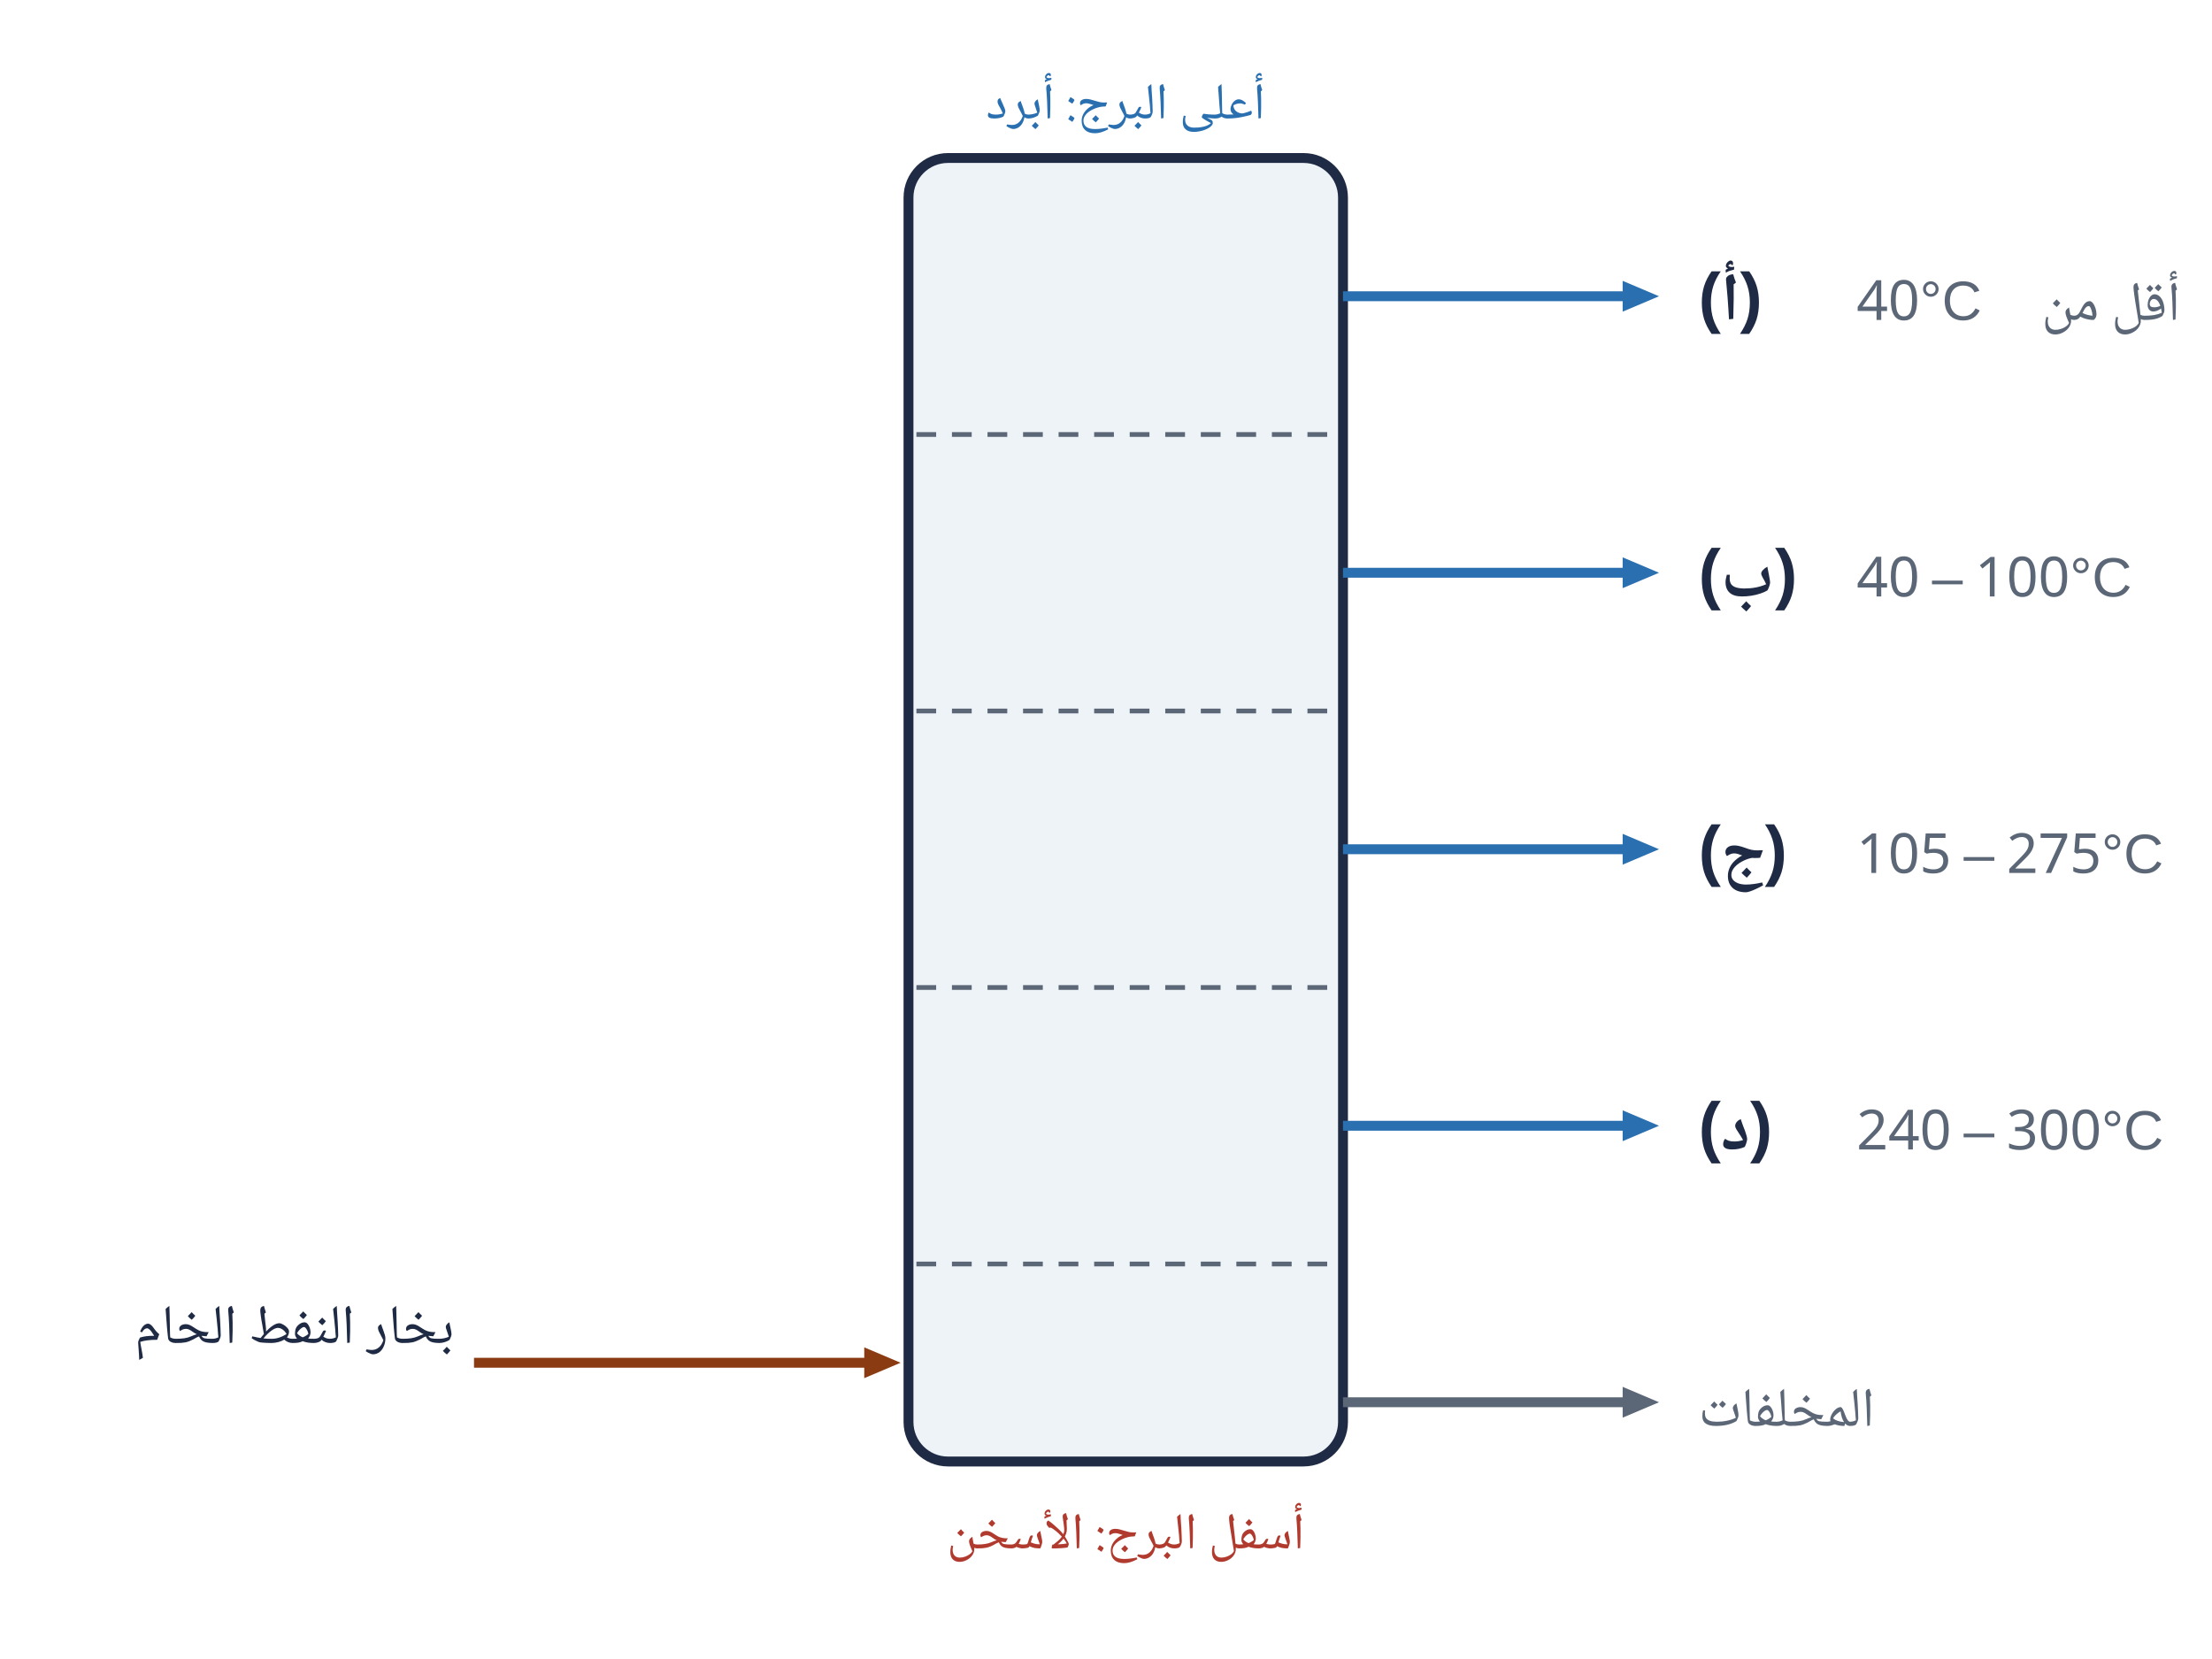
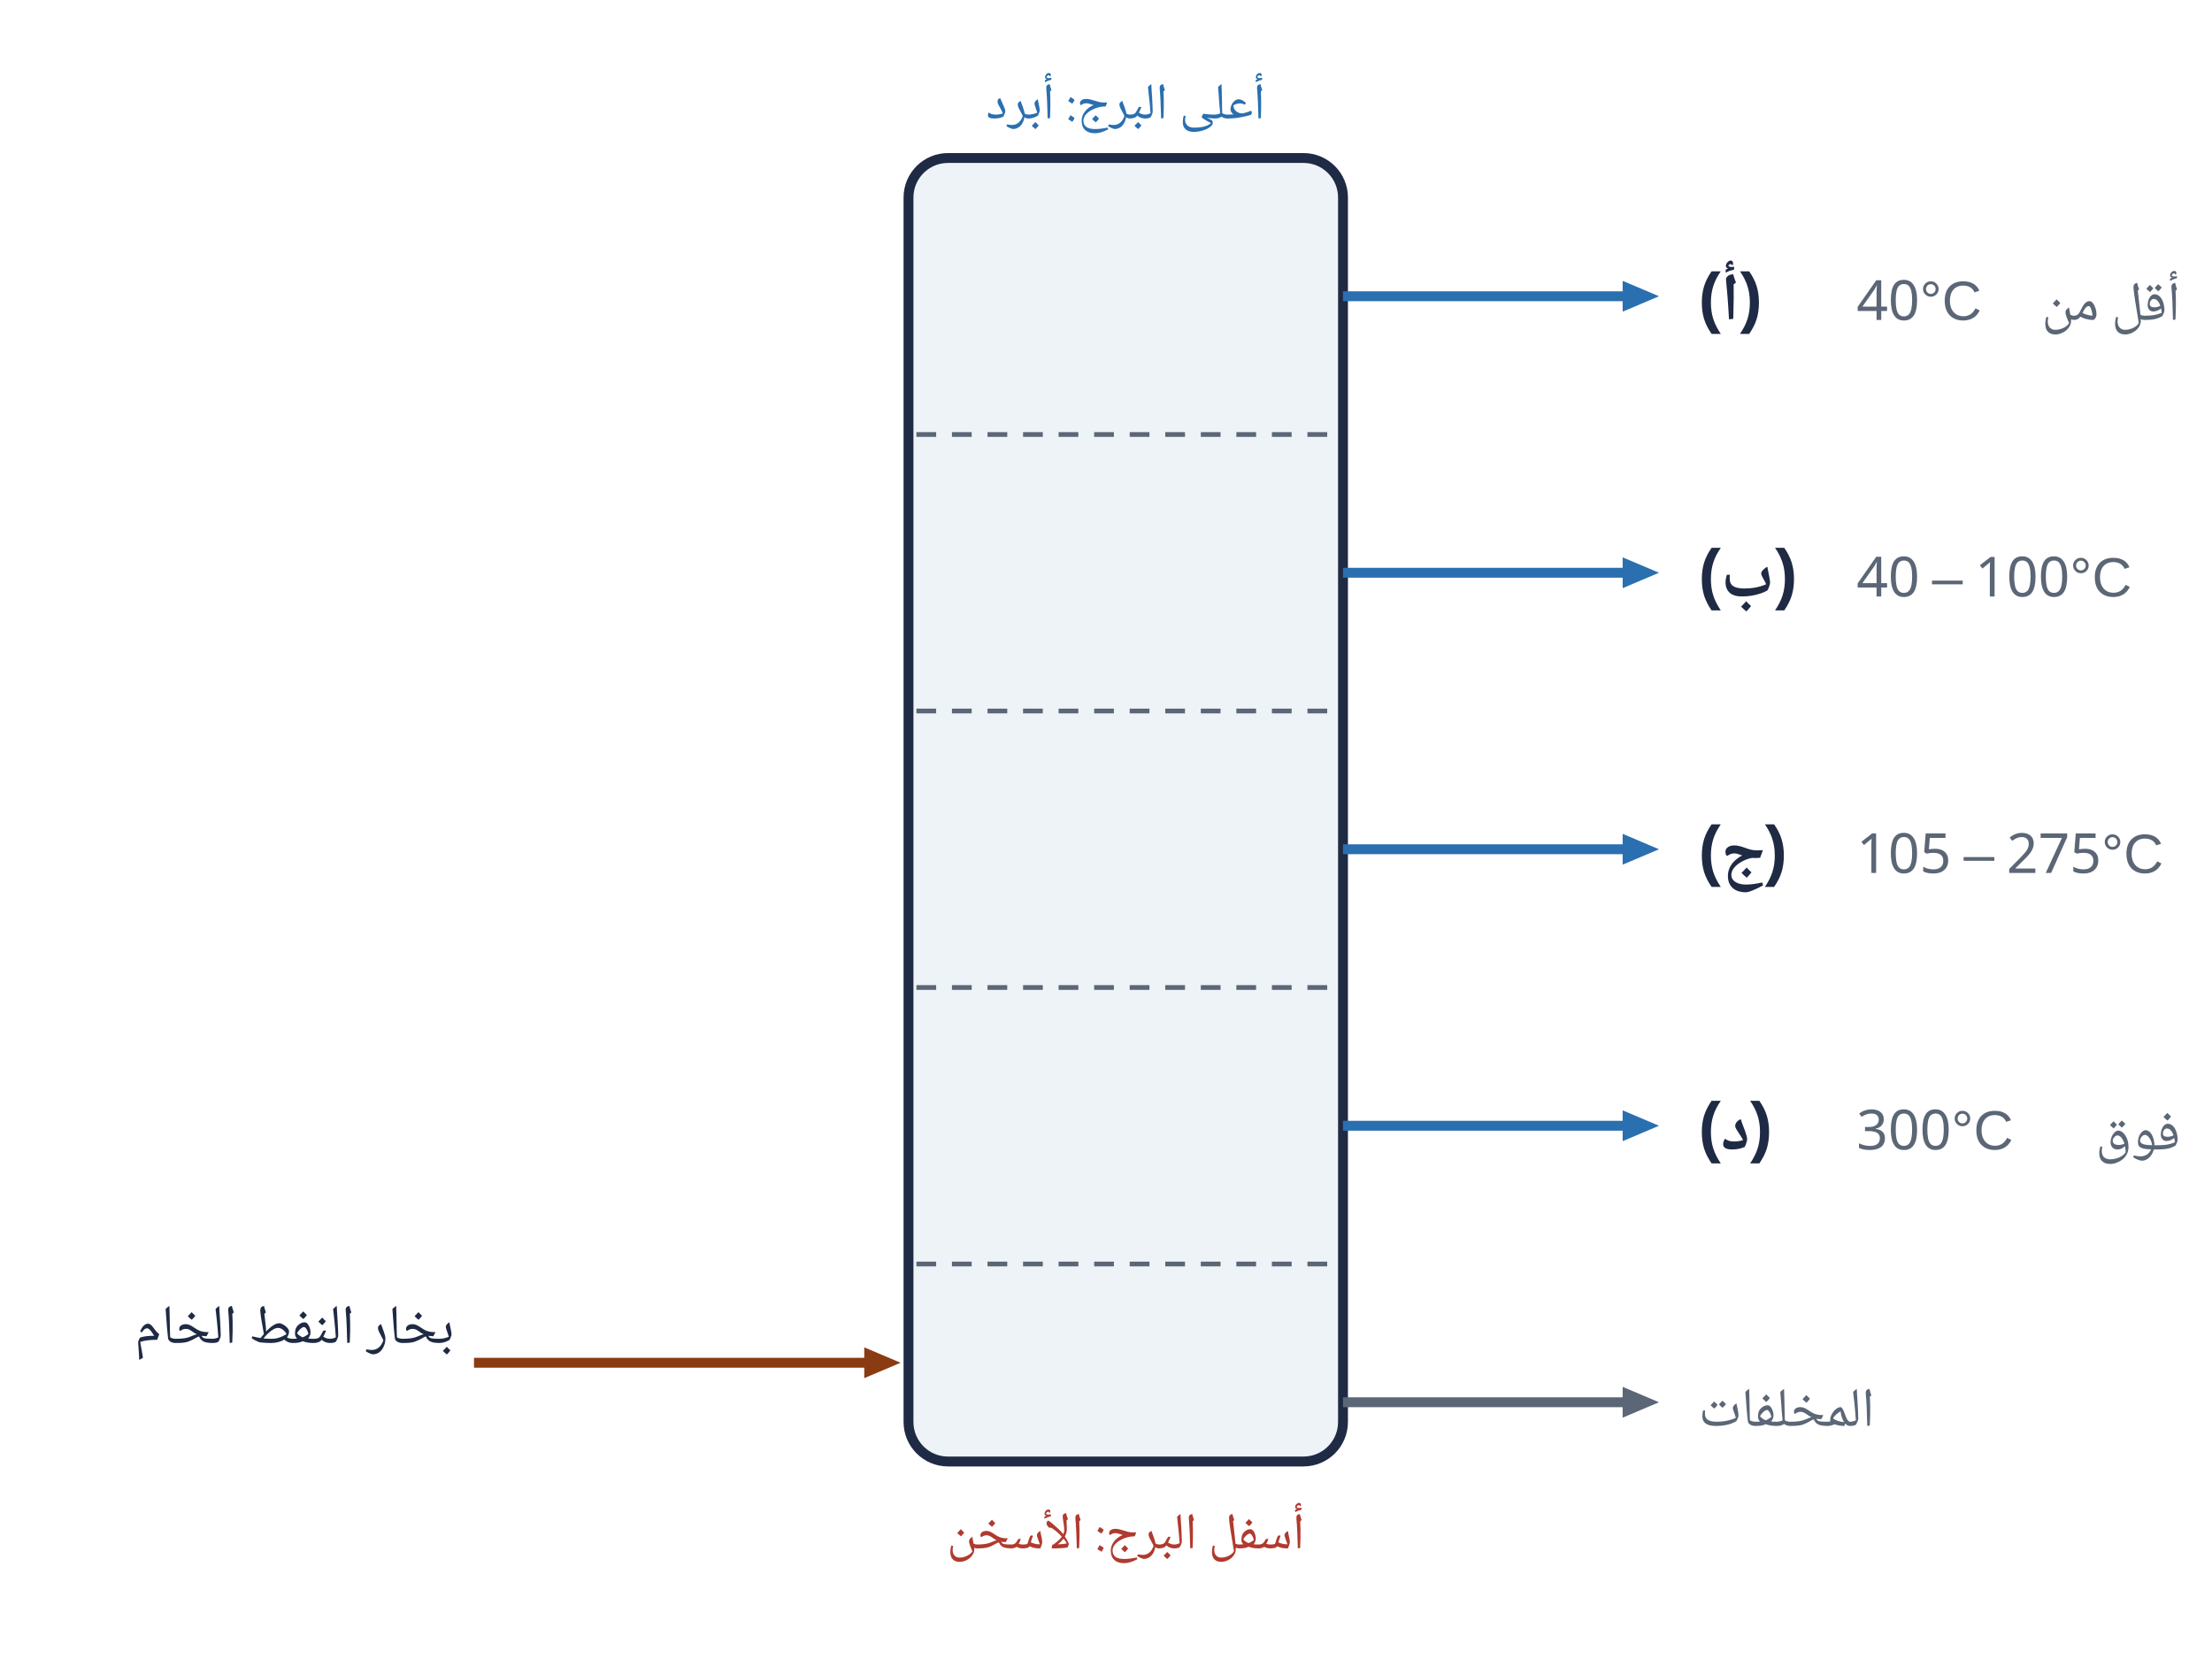
<svg xmlns="http://www.w3.org/2000/svg" viewBox="0 0 560 420" width="560" height="420">
  <rect width="560" height="420" fill="#fff" />
  <rect x="230" y="40" width="110" height="330" rx="10" fill="#eef3f8" stroke="#1f2a44" stroke-width="2.5" />
  <line x1="232" y1="110" x2="338" y2="110" stroke="#5b6676" stroke-width="1.2" stroke-dasharray="5 4" />
  <line x1="232" y1="180" x2="338" y2="180" stroke="#5b6676" stroke-width="1.2" stroke-dasharray="5 4" />
  <line x1="232" y1="250" x2="338" y2="250" stroke="#5b6676" stroke-width="1.2" stroke-dasharray="5 4" />
  <line x1="232" y1="320" x2="338" y2="320" stroke="#5b6676" stroke-width="1.2" stroke-dasharray="5 4" />
  <text x="285" y="30" text-anchor="middle" font-size="13" fill="#2a6fb0" font-weight="normal" font-family="'IBM Plex Sans Arabic','Noto Naskh Arabic',Tahoma,Arial,sans-serif" direction="rtl">أعلى البرج: أبرد</text>
  <text x="285" y="392" text-anchor="middle" font-size="13" fill="#b03a2e" font-weight="normal" font-family="'IBM Plex Sans Arabic','Noto Naskh Arabic',Tahoma,Arial,sans-serif" direction="rtl">أسفل البرج: الأسخن</text>
  <line x1="120" y1="345" x2="222.0" y2="345.0" stroke="#8a3b12" stroke-width="2.5" />
  <polygon points="228,345 218.8,348.9 218.8,341.1" fill="#8a3b12" />
  <text x="115" y="340" text-anchor="start" font-size="14" fill="#1f2a44" font-weight="normal" font-family="'IBM Plex Sans Arabic','Noto Naskh Arabic',Tahoma,Arial,sans-serif" direction="rtl">بخار النفط الخام</text>
  <line x1="340" y1="75" x2="414.0" y2="75.0" stroke="#2a6fb0" stroke-width="2.5" />
  <polygon points="420,75 410.8,78.9 410.8,71.1" fill="#2a6fb0" />
  <text x="430" y="81" text-anchor="end" font-size="17" fill="#1f2a44" font-weight="bold" font-family="'IBM Plex Sans Arabic','Noto Naskh Arabic',Tahoma,Arial,sans-serif" direction="rtl">(أ)</text>
  <text x="470" y="81" text-anchor="start" font-size="14" fill="#5b6676" font-weight="normal" font-family="'IBM Plex Sans Arabic','Noto Naskh Arabic',Tahoma,Arial,sans-serif">40°C</text>
  <text x="552" y="81" text-anchor="start" font-size="14" fill="#5b6676" font-weight="normal" font-family="'IBM Plex Sans Arabic','Noto Naskh Arabic',Tahoma,Arial,sans-serif" direction="rtl">أقل من</text>
  <line x1="340" y1="145" x2="414.0" y2="145.0" stroke="#2a6fb0" stroke-width="2.5" />
  <polygon points="420,145 410.8,148.9 410.8,141.1" fill="#2a6fb0" />
  <text x="430" y="151" text-anchor="end" font-size="17" fill="#1f2a44" font-weight="bold" font-family="'IBM Plex Sans Arabic','Noto Naskh Arabic',Tahoma,Arial,sans-serif" direction="rtl">(ب)</text>
  <text x="470" y="151" text-anchor="start" font-size="14" fill="#5b6676" font-weight="normal" font-family="'IBM Plex Sans Arabic','Noto Naskh Arabic',Tahoma,Arial,sans-serif">40 – 100°C</text>
  <line x1="340" y1="215" x2="414.0" y2="215.0" stroke="#2a6fb0" stroke-width="2.5" />
  <polygon points="420,215 410.8,218.9 410.8,211.1" fill="#2a6fb0" />
  <text x="430" y="221" text-anchor="end" font-size="17" fill="#1f2a44" font-weight="bold" font-family="'IBM Plex Sans Arabic','Noto Naskh Arabic',Tahoma,Arial,sans-serif" direction="rtl">(ج)</text>
  <text x="470" y="221" text-anchor="start" font-size="14" fill="#5b6676" font-weight="normal" font-family="'IBM Plex Sans Arabic','Noto Naskh Arabic',Tahoma,Arial,sans-serif">105 – 275°C</text>
  <line x1="340" y1="285" x2="414.0" y2="285.0" stroke="#2a6fb0" stroke-width="2.5" />
  <polygon points="420,285 410.8,288.9 410.8,281.1" fill="#2a6fb0" />
  <text x="430" y="291" text-anchor="end" font-size="17" fill="#1f2a44" font-weight="bold" font-family="'IBM Plex Sans Arabic','Noto Naskh Arabic',Tahoma,Arial,sans-serif" direction="rtl">(د)</text>
-   <text x="470" y="291" text-anchor="start" font-size="14" fill="#5b6676" font-weight="normal" font-family="'IBM Plex Sans Arabic','Noto Naskh Arabic',Tahoma,Arial,sans-serif">240 – 300°C</text>
+   <text x="470" y="291" text-anchor="start" font-size="14" fill="#5b6676" font-weight="normal" font-family="'IBM Plex Sans Arabic','Noto Naskh Arabic',Tahoma,Arial,sans-serif">300°C</text>
+   <text x="552" y="291" text-anchor="start" font-size="14" fill="#5b6676" font-weight="normal" font-family="'IBM Plex Sans Arabic','Noto Naskh Arabic',Tahoma,Arial,sans-serif" direction="rtl">فوق</text>
  <line x1="340" y1="355" x2="414.0" y2="355.0" stroke="#5b6676" stroke-width="2.5" />
  <polygon points="420,355 410.8,358.9 410.8,351.1" fill="#5b6676" />
  <text x="430" y="361" text-anchor="end" font-size="14" fill="#5b6676" font-weight="normal" font-family="'IBM Plex Sans Arabic','Noto Naskh Arabic',Tahoma,Arial,sans-serif" direction="rtl">المخلفات</text>
</svg>
